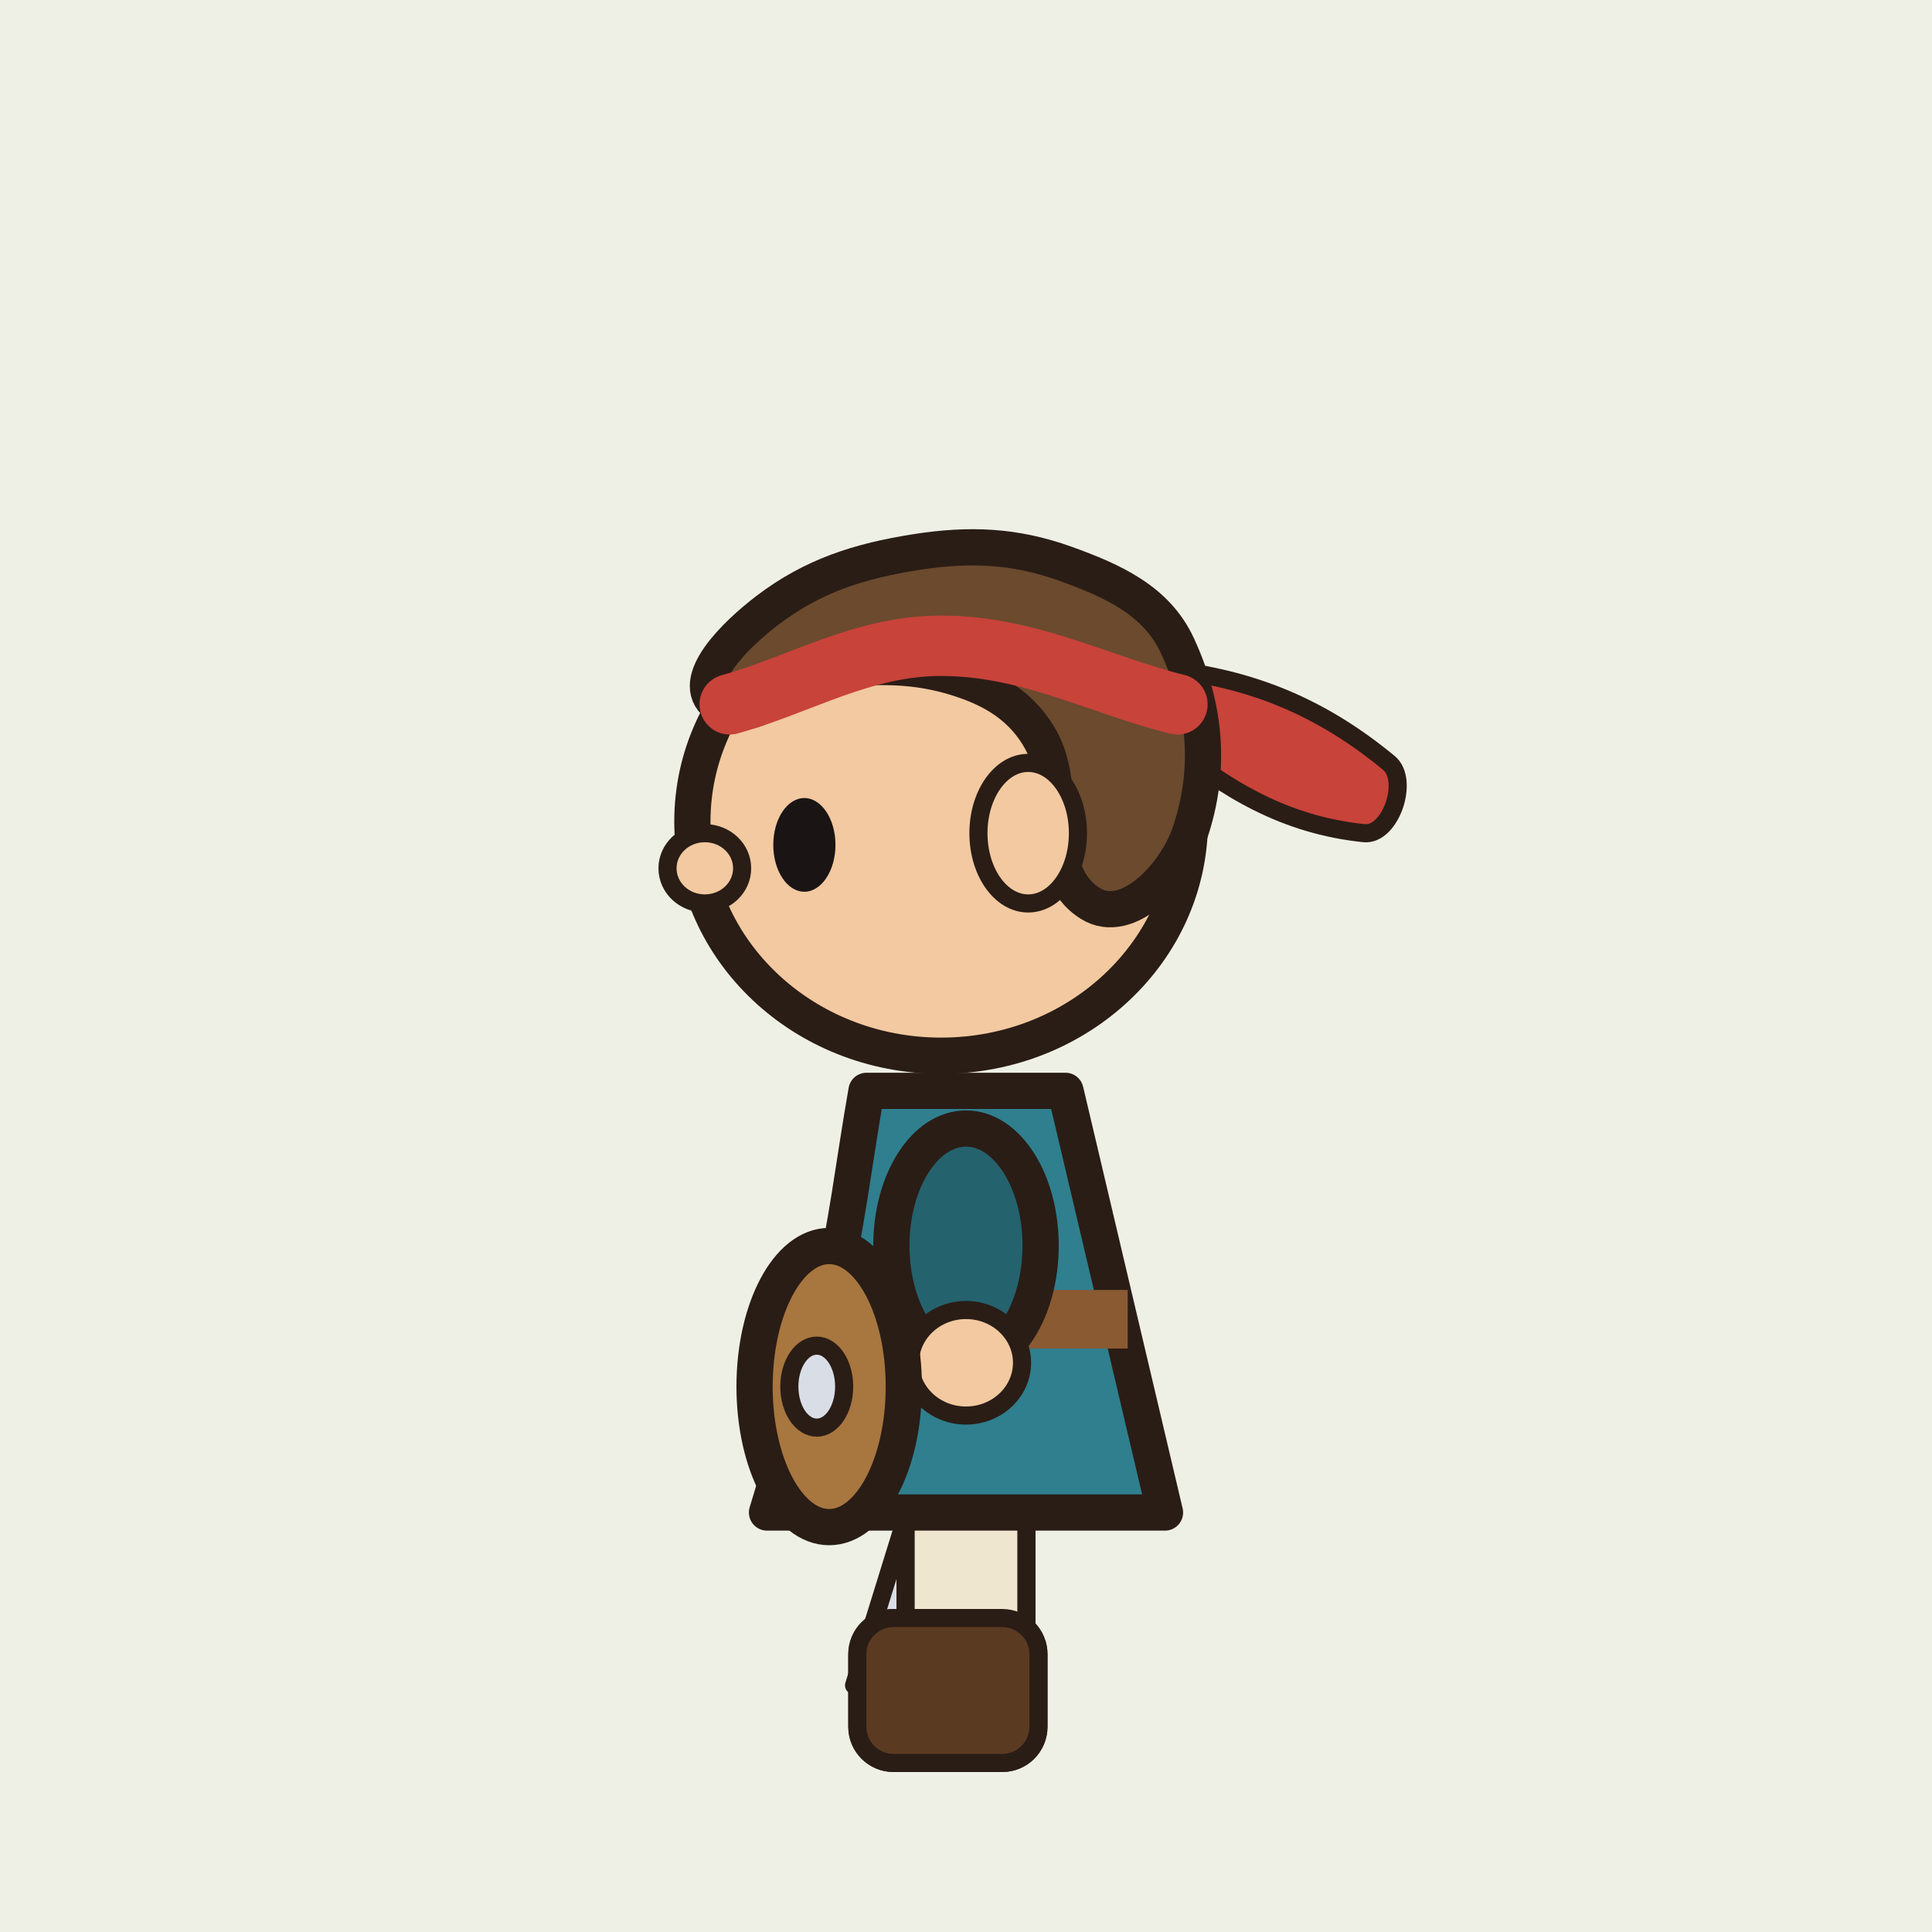
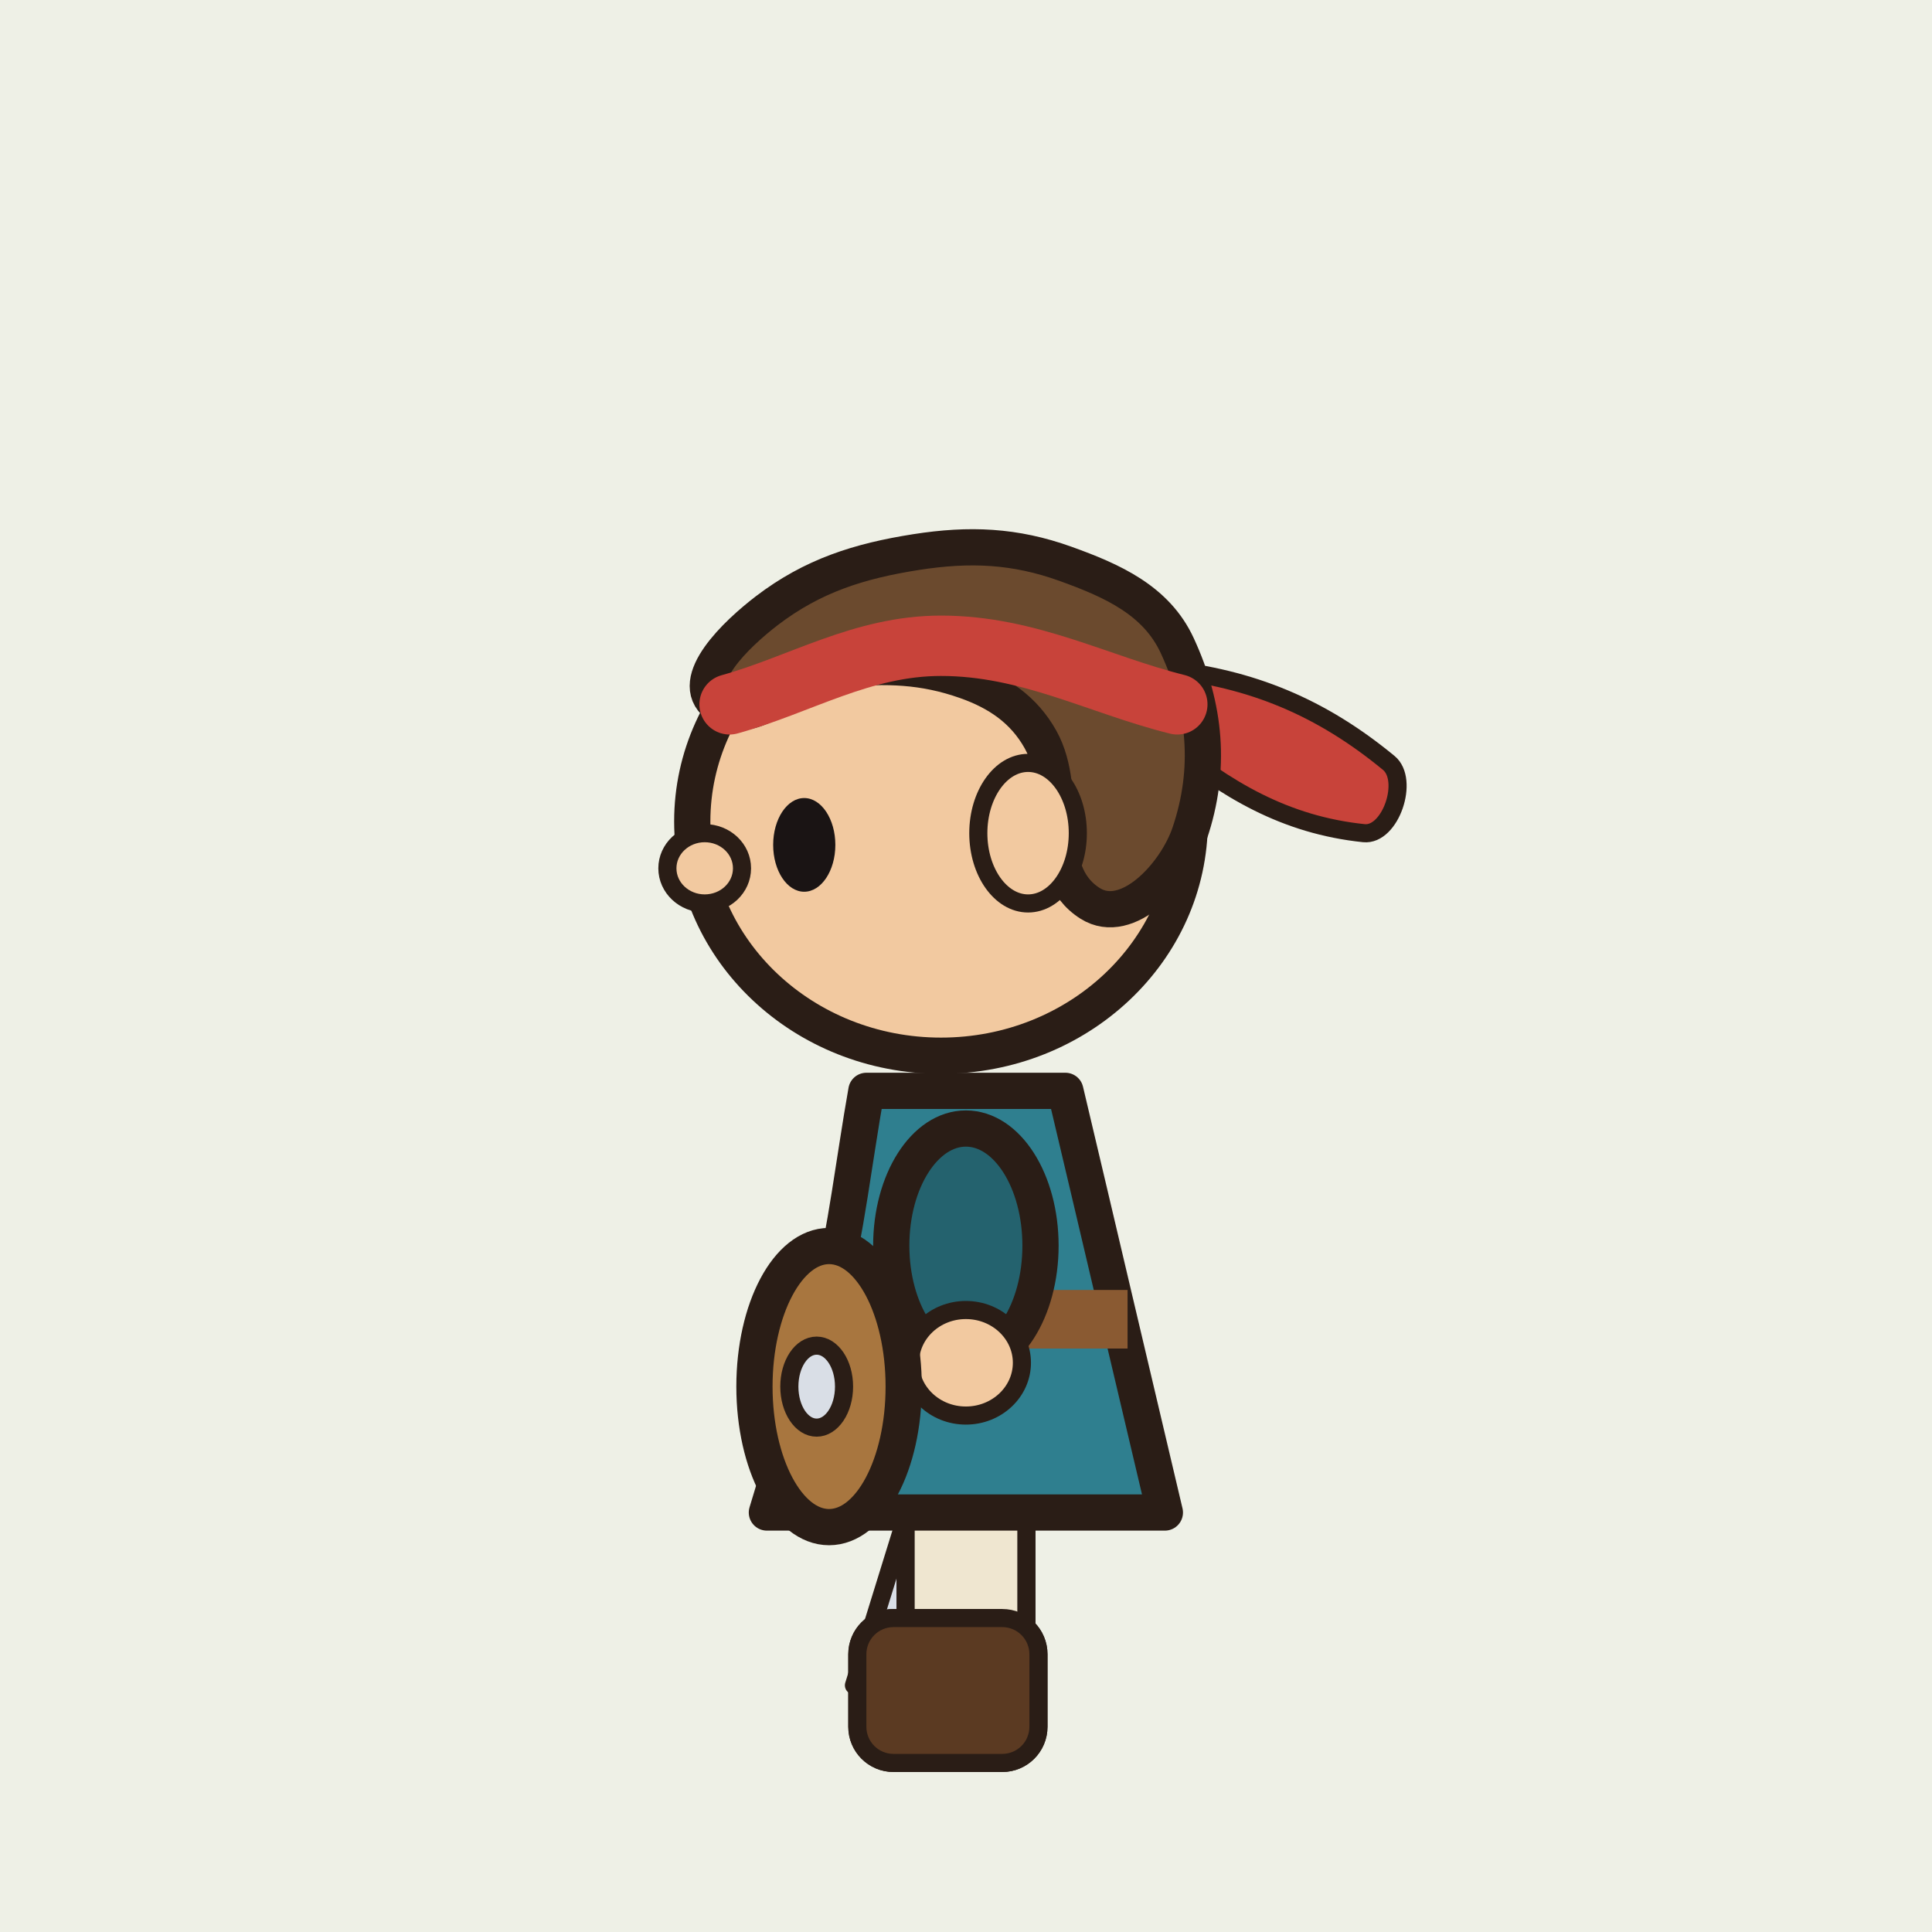
<svg xmlns="http://www.w3.org/2000/svg" xmlns:xlink="http://www.w3.org/1999/xlink" width="80" height="80" viewBox="0 0 160 160">
  <defs>
    <g id="L1">
      <g>
-         <path d="M81.03 117.26C80 116.94 78.97 116.61 77.94 116.29C75.54 124.05 73.13 131.81 70.73 139.57C71.76 140.22 72.79 140.86 73.82 141.51C76.22 133.43 78.63 125.34 81.03 117.26Z" fill="#d9dee6" />
-         <path d="M81.03 117.26C80 116.94 78.97 116.61 77.94 116.29C75.54 124.05 73.13 131.81 70.73 139.57C71.76 140.22 72.79 140.86 73.82 141.51C76.22 133.43 78.63 125.34 81.03 117.26Z" fill="none" stroke="#2a1d16" stroke-width="1.5" stroke-linejoin="round" stroke-linecap="round" />
-         <path d="M86.18 102.74C86.18 108.1 83.41 112.44 80 112.44C76.59 112.44 73.82 108.1 73.82 102.74C73.82 97.38 76.59 93.04 80 93.04C83.41 93.04 86.18 97.38 86.18 102.74Z" fill="#24626e" />
-         <path d="M86.18 102.74C86.18 108.1 83.41 112.44 80 112.44C76.59 112.44 73.82 108.1 73.82 102.74C73.82 97.38 76.59 93.04 80 93.04C83.41 93.04 86.18 97.38 86.18 102.74Z" fill="none" stroke="#2a1d16" stroke-width="3" stroke-linejoin="round" stroke-linecap="round" />
+         <path d="M81.02 117.26C79.99 116.94 78.96 116.61 77.93 116.29C75.53 124.05 73.13 131.81 70.72 139.57C71.75 140.22 72.78 140.86 73.81 141.51C76.22 133.43 78.62 125.34 81.02 117.26Z" fill="#d9dee6" />
+         <path d="M81.02 117.26C79.99 116.94 78.96 116.61 77.93 116.29C75.53 124.05 73.13 131.81 70.72 139.57C71.75 140.22 72.78 140.86 73.81 141.51C76.22 133.43 78.62 125.34 81.02 117.26Z" fill="none" stroke="#2a1d16" stroke-width="1.5" stroke-linejoin="round" stroke-linecap="round" />
+         <path d="M86.17 102.74C86.17 108.1 83.41 112.44 79.99 112.44C76.58 112.44 73.81 108.1 73.81 102.74C73.81 97.38 76.58 93.04 79.99 93.04C83.41 93.04 86.17 97.38 86.17 102.74Z" fill="#24626e" />
+         <path d="M86.17 102.74C86.17 108.1 83.41 112.44 79.99 112.44C76.58 112.44 73.81 108.1 73.81 102.74C73.81 97.38 76.58 93.04 79.99 93.04C83.41 93.04 86.17 97.38 86.17 102.74Z" fill="none" stroke="#2a1d16" stroke-width="3" stroke-linejoin="round" stroke-linecap="round" />
        <path d="M75 114C78.33 114 81.67 114 85 114C85 122 85 130 85 138C81.67 138 78.33 138 75 138C75 130 75 122 75 114Z" fill="#cfc4aa" />
        <path d="M75 114C78.33 114 81.67 114 85 114C85 122 85 130 85 138C81.67 138 78.33 138 75 138C75 130 75 122 75 114Z" fill="none" stroke="#2a1d16" stroke-width="1.5" stroke-linejoin="round" stroke-linecap="round" />
        <path d="M74 134C77 134 80 134 83 134C84.66 134 86 135.34 86 137C86 139 86 141 86 143C86 144.66 84.66 146 83 146C80 146 77 146 74 146C72.34 146 71 144.66 71 143C71 141 71 139 71 137C71 135.34 72.34 134 74 134Z" fill="#5b3a22" />
        <path d="M74 134C77 134 80 134 83 134C84.66 134 86 135.34 86 137C86 139 86 141 86 143C86 144.66 84.66 146 83 146C80 146 77 146 74 146C72.34 146 71 144.66 71 143C71 141 71 139 71 137C71 135.34 72.34 134 74 134Z" fill="none" stroke="#2a1d16" stroke-width="1.5" stroke-linejoin="round" stroke-linecap="round" />
        <path d="M75 114C78.33 114 81.67 114 85 114C85 122 85 130 85 138C81.67 138 78.33 138 75 138C75 130 75 122 75 114Z" fill="#efe6d0" />
        <path d="M75 114C78.33 114 81.67 114 85 114C85 122 85 130 85 138C81.67 138 78.33 138 75 138C75 130 75 122 75 114Z" fill="none" stroke="#2a1d16" stroke-width="1.5" stroke-linejoin="round" stroke-linecap="round" />
        <path d="M74 134C77 134 80 134 83 134C84.66 134 86 135.34 86 137C86 139 86 141 86 143C86 144.66 84.66 146 83 146C80 146 77 146 74 146C72.34 146 71 144.66 71 143C71 141 71 139 71 137C71 135.34 72.34 134 74 134Z" fill="#5b3a22" />
        <path d="M74 134C77 134 80 134 83 134C84.66 134 86 135.34 86 137C86 139 86 141 86 143C86 144.66 84.66 146 83 146C80 146 77 146 74 146C72.34 146 71 144.66 71 143C71 141 71 139 71 137C71 135.34 72.34 134 74 134Z" fill="none" stroke="#2a1d16" stroke-width="1.5" stroke-linejoin="round" stroke-linecap="round" />
-         <path d="M71.76 90.34C77.25 90.34 82.75 90.34 88.24 90.34C89.61 96.16 90.88 101.51 92.36 107.8C93.84 114.09 95.11 119.44 96.48 125.26C85.49 125.26 74.51 125.26 63.52 125.26C65.24 119.44 67.16 114.18 68.67 107.8C70.14 101.59 70.73 96.16 71.76 90.34Z" fill="#2f7f8f" />
-         <path d="M71.76 90.34C77.25 90.34 82.75 90.34 88.24 90.34C89.61 96.16 90.88 101.51 92.36 107.8C93.84 114.09 95.11 119.44 96.48 125.26C85.49 125.26 74.51 125.26 63.52 125.26C65.24 119.44 67.16 114.18 68.67 107.8C70.14 101.59 70.73 96.16 71.76 90.34Z" fill="none" stroke="#2a1d16" stroke-width="3" stroke-linejoin="round" stroke-linecap="round" />
-         <path d="M66.61 106.83C75.54 106.83 84.46 106.83 93.39 106.83C93.39 108.45 93.39 110.06 93.39 111.68C84.46 111.68 75.54 111.68 66.61 111.68C66.61 110.06 66.61 108.45 66.61 106.83Z" fill="#8a5a32" />
-         <path d="M96.48 55.42C103.68 56.17 109.44 58.58 115.02 63.18C116.74 64.59 115.17 69.23 112.96 69C106.44 68.32 101.54 65.41 96.48 61.24C94.86 59.91 94.4 55.2 96.48 55.42Z" fill="#c8433a" />
-         <path d="M96.48 55.42C103.68 56.17 109.44 58.58 115.02 63.18C116.74 64.59 115.17 69.23 112.96 69C106.44 68.32 101.54 65.41 96.48 61.24C94.86 59.91 94.4 55.2 96.48 55.42Z" fill="none" stroke="#2a1d16" stroke-width="1.5" stroke-linejoin="round" stroke-linecap="round" />
-         <path d="M98.54 68.03C98.54 78.74 89.32 87.43 77.94 87.43C66.56 87.43 57.34 78.74 57.34 68.03C57.34 57.32 66.56 48.63 77.94 48.63C89.32 48.63 98.54 57.32 98.54 68.03Z" fill="#f2c9a0" />
-         <path d="M98.54 68.03C98.54 78.74 89.32 87.43 77.94 87.43C66.56 87.43 57.34 78.74 57.34 68.03C57.34 57.32 66.56 48.63 77.94 48.63C89.32 48.63 98.54 57.32 98.54 68.03Z" fill="none" stroke="#2a1d16" stroke-width="3" stroke-linejoin="round" stroke-linecap="round" />
-         <path d="M61.46 71.91C61.46 73.52 60.08 74.82 58.37 74.82C56.66 74.82 55.28 73.52 55.28 71.91C55.28 70.3 56.66 69 58.37 69C60.08 69 61.46 70.3 61.46 71.91Z" fill="#f2c9a0" />
-         <path d="M61.46 71.91C61.46 73.52 60.08 74.82 58.37 74.82C56.66 74.82 55.28 73.52 55.28 71.91C55.28 70.3 56.66 69 58.37 69C60.08 69 61.46 70.3 61.46 71.91Z" fill="none" stroke="#2a1d16" stroke-width="1.5" stroke-linejoin="round" stroke-linecap="round" />
-         <path d="M98.54 69C100.33 63.7 99.86 58.56 97.51 53.48C95.78 49.72 92.13 48.09 88.24 46.69C84.04 45.18 80.29 45.03 75.88 45.72C71.16 46.46 67.32 47.67 63.52 50.57C61.01 52.49 56.91 56.38 59.4 58.33C62.43 60.71 65.86 55.78 69.7 55.42C73.41 55.07 76.49 55.15 80 56.39C82.67 57.33 84.8 58.77 86.18 61.24C88.67 65.7 85.97 72.1 90.3 74.82C93.38 76.75 97.38 72.44 98.54 69Z" fill="#6b4a2e" />
-         <path d="M98.54 69C100.33 63.7 99.86 58.56 97.51 53.48C95.78 49.72 92.13 48.09 88.24 46.69C84.04 45.18 80.29 45.03 75.88 45.72C71.16 46.46 67.32 47.67 63.52 50.57C61.01 52.49 56.91 56.38 59.4 58.33C62.43 60.71 65.86 55.78 69.7 55.42C73.41 55.07 76.49 55.15 80 56.39C82.67 57.33 84.8 58.77 86.18 61.24C88.67 65.7 85.97 72.1 90.3 74.82C93.38 76.75 97.38 72.44 98.54 69Z" fill="none" stroke="#2a1d16" stroke-width="3" stroke-linejoin="round" stroke-linecap="round" />
-         <path d="M97.51 58.33C90.99 56.71 85.2 53.48 77.94 53.48C71.4 53.48 66.27 56.71 60.43 58.33" fill="none" stroke="#c8433a" stroke-width="5" stroke-linecap="round" stroke-linejoin="round" />
-         <path d="M89.27 69C89.27 72.21 87.43 74.82 85.15 74.82C82.87 74.82 81.03 72.21 81.03 69C81.03 65.79 82.87 63.18 85.15 63.18C87.43 63.18 89.27 65.79 89.27 69Z" fill="#f2c9a0" />
-         <path d="M89.27 69C89.27 72.21 87.43 74.82 85.15 74.82C82.87 74.82 81.03 72.21 81.03 69C81.03 65.79 82.87 63.18 85.15 63.18C87.43 63.18 89.27 65.79 89.27 69Z" fill="none" stroke="#2a1d16" stroke-width="1.5" stroke-linejoin="round" stroke-linecap="round" />
-         <path d="M69.19 69.97C69.19 72.11 68.03 73.85 66.61 73.85C65.19 73.85 64.04 72.11 64.04 69.97C64.04 67.83 65.19 66.09 66.61 66.09C68.03 66.09 69.19 67.83 69.19 69.97Z" fill="#1a1414" />
-         <path d="M86.18 103.16C86.18 108.52 83.41 112.86 80 112.86C76.59 112.86 73.82 108.52 73.82 103.16C73.82 97.8 76.59 93.46 80 93.46C83.41 93.46 86.18 97.8 86.18 103.16Z" fill="#24626e" />
-         <path d="M86.18 103.16C86.18 108.52 83.41 112.86 80 112.86C76.59 112.86 73.82 108.52 73.82 103.16C73.82 97.8 76.59 93.46 80 93.46C83.41 93.46 86.18 97.8 86.18 103.16Z" fill="none" stroke="#2a1d16" stroke-width="3" stroke-linejoin="round" stroke-linecap="round" />
-         <path d="M84.64 112.86C84.64 115.27 82.56 117.23 80 117.23C77.44 117.23 75.36 115.27 75.36 112.86C75.36 110.45 77.44 108.49 80 108.49C82.56 108.49 84.64 110.45 84.64 112.86Z" fill="#f2c9a0" />
-         <path d="M84.64 112.86C84.64 115.27 82.56 117.23 80 117.23C77.44 117.23 75.36 115.27 75.36 112.86C75.36 110.45 77.44 108.49 80 108.49C82.56 108.49 84.64 110.45 84.64 112.86Z" fill="none" stroke="#2a1d16" stroke-width="1.5" stroke-linejoin="round" stroke-linecap="round" />
-         <path d="M74.85 114.83C74.85 121.26 72.08 126.47 68.67 126.47C65.26 126.47 62.49 121.26 62.49 114.83C62.49 108.4 65.26 103.19 68.67 103.19C72.08 103.19 74.85 108.4 74.85 114.83Z" fill="#a8763f" />
-         <path d="M74.85 114.83C74.85 121.26 72.08 126.47 68.67 126.47C65.26 126.47 62.49 121.26 62.49 114.83C62.49 108.4 65.26 103.19 68.67 103.19C72.08 103.19 74.85 108.4 74.85 114.83Z" fill="none" stroke="#2a1d16" stroke-width="3" stroke-linejoin="round" stroke-linecap="round" />
-         <path d="M69.91 114.83C69.91 116.71 68.89 118.23 67.64 118.23C66.39 118.23 65.37 116.71 65.37 114.83C65.37 112.95 66.39 111.44 67.64 111.44C68.89 111.44 69.91 112.95 69.91 114.83Z" fill="#d9dee6" />
-         <path d="M69.91 114.83C69.91 116.71 68.89 118.23 67.64 118.23C66.39 118.23 65.37 116.71 65.37 114.83C65.37 112.95 66.39 111.44 67.64 111.44C68.89 111.44 69.91 112.95 69.91 114.83Z" fill="none" stroke="#2a1d16" stroke-width="1.5" stroke-linejoin="round" stroke-linecap="round" />
+         <path d="M71.75 90.34C77.25 90.34 82.74 90.34 88.23 90.34C89.61 96.16 90.87 101.51 92.35 107.8C93.84 114.09 95.1 119.44 96.47 125.26C85.49 125.26 74.5 125.26 63.51 125.26C65.23 119.44 67.16 114.18 68.66 107.8C70.13 101.59 70.72 96.16 71.75 90.34Z" fill="#2f7f8f" />
+         <path d="M71.75 90.34C77.25 90.34 82.74 90.34 88.23 90.34C89.61 96.16 90.87 101.51 92.35 107.8C93.84 114.09 95.1 119.44 96.47 125.26C85.49 125.26 74.5 125.26 63.51 125.26C65.23 119.44 67.16 114.18 68.66 107.8C70.13 101.59 70.72 96.16 71.75 90.34Z" fill="none" stroke="#2a1d16" stroke-width="3" stroke-linejoin="round" stroke-linecap="round" />
+         <path d="M66.6 106.83C75.53 106.83 84.46 106.83 93.38 106.83C93.38 108.45 93.38 110.06 93.38 111.68C84.46 111.68 75.53 111.68 66.6 111.68C66.6 110.06 66.6 108.45 66.6 106.83Z" fill="#8a5a32" />
+         <path d="M96.47 55.42C103.67 56.17 109.43 58.58 115.01 63.18C116.73 64.59 115.16 69.23 112.95 69C106.43 68.32 101.53 65.41 96.47 61.24C94.86 59.91 94.39 55.2 96.47 55.42Z" fill="#c8433a" />
+         <path d="M96.47 55.42C103.67 56.17 109.43 58.58 115.01 63.18C116.73 64.59 115.16 69.23 112.95 69C106.43 68.32 101.53 65.41 96.47 61.24C94.86 59.91 94.39 55.2 96.47 55.42Z" fill="none" stroke="#2a1d16" stroke-width="1.5" stroke-linejoin="round" stroke-linecap="round" />
+         <path d="M98.53 68.03C98.53 78.74 89.31 87.43 77.93 87.43C66.56 87.43 57.33 78.74 57.33 68.03C57.33 57.32 66.56 48.63 77.93 48.63C89.31 48.63 98.53 57.32 98.53 68.03Z" fill="#f2c9a0" />
+         <path d="M98.53 68.03C98.53 78.74 89.31 87.43 77.93 87.43C66.56 87.43 57.33 78.74 57.33 68.03C57.33 57.32 66.56 48.63 77.93 48.63C89.31 48.63 98.53 57.32 98.53 68.03Z" fill="none" stroke="#2a1d16" stroke-width="3" stroke-linejoin="round" stroke-linecap="round" />
+         <path d="M61.45 71.91C61.45 73.52 60.07 74.82 58.36 74.82C56.66 74.82 55.27 73.52 55.27 71.91C55.27 70.3 56.66 69 58.36 69C60.07 69 61.45 70.3 61.45 71.91Z" fill="#f2c9a0" />
+         <path d="M61.45 71.91C61.45 73.52 60.07 74.82 58.36 74.82C56.66 74.82 55.27 73.52 55.27 71.91C55.27 70.3 56.66 69 58.36 69C60.07 69 61.45 70.3 61.45 71.91Z" fill="none" stroke="#2a1d16" stroke-width="1.5" stroke-linejoin="round" stroke-linecap="round" />
+         <path d="M98.53 69C100.32 63.7 99.85 58.56 97.5 53.48C95.77 49.72 92.13 48.09 88.23 46.69C84.03 45.18 80.28 45.03 75.87 45.72C71.15 46.46 67.31 47.67 63.51 50.57C61 52.49 56.9 56.38 59.39 58.33C62.42 60.71 65.86 55.78 69.69 55.42C73.4 55.07 76.48 55.15 79.99 56.39C82.66 57.33 84.79 58.77 86.17 61.24C88.66 65.7 85.97 72.1 90.29 74.82C93.37 76.75 97.37 72.44 98.53 69Z" fill="#6b4a2e" />
+         <path d="M98.53 69C100.32 63.7 99.85 58.56 97.5 53.48C95.77 49.72 92.13 48.09 88.23 46.69C84.03 45.18 80.28 45.03 75.87 45.72C71.15 46.46 67.31 47.67 63.51 50.57C61 52.49 56.9 56.38 59.39 58.33C62.42 60.71 65.86 55.78 69.69 55.42C73.4 55.07 76.48 55.15 79.99 56.39C82.66 57.33 84.79 58.77 86.17 61.24C88.66 65.7 85.97 72.1 90.29 74.82C93.37 76.75 97.37 72.44 98.53 69Z" fill="none" stroke="#2a1d16" stroke-width="3" stroke-linejoin="round" stroke-linecap="round" />
+         <path d="M97.5 58.33C90.98 56.71 85.19 53.48 77.93 53.48C71.39 53.48 66.26 56.71 60.42 58.33" fill="none" stroke="#c8433a" stroke-width="5" stroke-linecap="round" stroke-linejoin="round" />
+         <path d="M89.26 69C89.26 72.21 87.42 74.82 85.14 74.82C82.87 74.82 81.02 72.21 81.02 69C81.02 65.79 82.87 63.18 85.14 63.18C87.42 63.18 89.26 65.79 89.26 69Z" fill="#f2c9a0" />
+         <path d="M89.26 69C89.26 72.21 87.42 74.82 85.14 74.82C82.87 74.82 81.02 72.21 81.02 69C81.02 65.79 82.87 63.18 85.14 63.18C87.42 63.18 89.26 65.79 89.26 69Z" fill="none" stroke="#2a1d16" stroke-width="1.5" stroke-linejoin="round" stroke-linecap="round" />
+         <path d="M69.18 69.97C69.18 72.11 68.02 73.85 66.6 73.85C65.18 73.85 64.03 72.11 64.03 69.97C64.03 67.83 65.18 66.09 66.6 66.09C68.02 66.09 69.18 67.83 69.18 69.97Z" fill="#1a1414" />
+         <path d="M86.17 103.16C86.17 108.52 83.41 112.86 79.99 112.86C76.58 112.86 73.81 108.52 73.81 103.16C73.81 97.8 76.58 93.46 79.99 93.46C83.41 93.46 86.17 97.8 86.17 103.16Z" fill="#24626e" />
+         <path d="M86.17 103.16C86.17 108.52 83.41 112.86 79.99 112.86C76.58 112.86 73.81 108.52 73.81 103.16C73.81 97.8 76.58 93.46 79.99 93.46C83.41 93.46 86.17 97.8 86.17 103.16Z" fill="none" stroke="#2a1d16" stroke-width="3" stroke-linejoin="round" stroke-linecap="round" />
+         <path d="M84.63 112.86C84.63 115.27 82.55 117.23 79.99 117.23C77.43 117.23 75.36 115.27 75.36 112.86C75.36 110.45 77.43 108.49 79.99 108.49C82.55 108.49 84.63 110.45 84.63 112.86Z" fill="#f2c9a0" />
+         <path d="M84.63 112.86C84.63 115.27 82.55 117.23 79.99 117.23C77.43 117.23 75.36 115.27 75.36 112.86C75.36 110.45 77.43 108.49 79.99 108.49C82.55 108.49 84.63 110.45 84.63 112.86Z" fill="none" stroke="#2a1d16" stroke-width="1.5" stroke-linejoin="round" stroke-linecap="round" />
+         <path d="M74.84 114.83C74.84 121.26 72.08 126.47 68.66 126.47C65.25 126.47 62.48 121.26 62.48 114.83C62.48 108.4 65.25 103.19 68.66 103.19C72.08 103.19 74.84 108.4 74.84 114.83Z" fill="#a8763f" />
+         <path d="M74.84 114.83C74.84 121.26 72.08 126.47 68.66 126.47C65.25 126.47 62.48 121.26 62.48 114.83C62.48 108.4 65.25 103.19 68.66 103.19C72.08 103.19 74.84 108.4 74.84 114.83Z" fill="none" stroke="#2a1d16" stroke-width="3" stroke-linejoin="round" stroke-linecap="round" />
+         <path d="M69.9 114.83C69.9 116.71 68.88 118.23 67.63 118.23C66.38 118.23 65.37 116.71 65.37 114.83C65.37 112.95 66.38 111.44 67.63 111.44C68.88 111.44 69.9 112.95 69.9 114.83Z" fill="#d9dee6" />
+         <path d="M69.9 114.83C69.9 116.71 68.88 118.23 67.63 118.23C66.38 118.23 65.37 116.71 65.37 114.83C65.37 112.95 66.38 111.44 67.63 111.44C68.88 111.44 69.9 112.95 69.9 114.83Z" fill="none" stroke="#2a1d16" stroke-width="1.5" stroke-linejoin="round" stroke-linecap="round" />
      </g>
    </g>
  </defs>
  <rect x="0" y="0" width="160" height="160" fill="#eef0e6" />
  <g data-layer="esquerda">
    <use href="#L1" xlink:href="#L1" />
  </g>
</svg>
